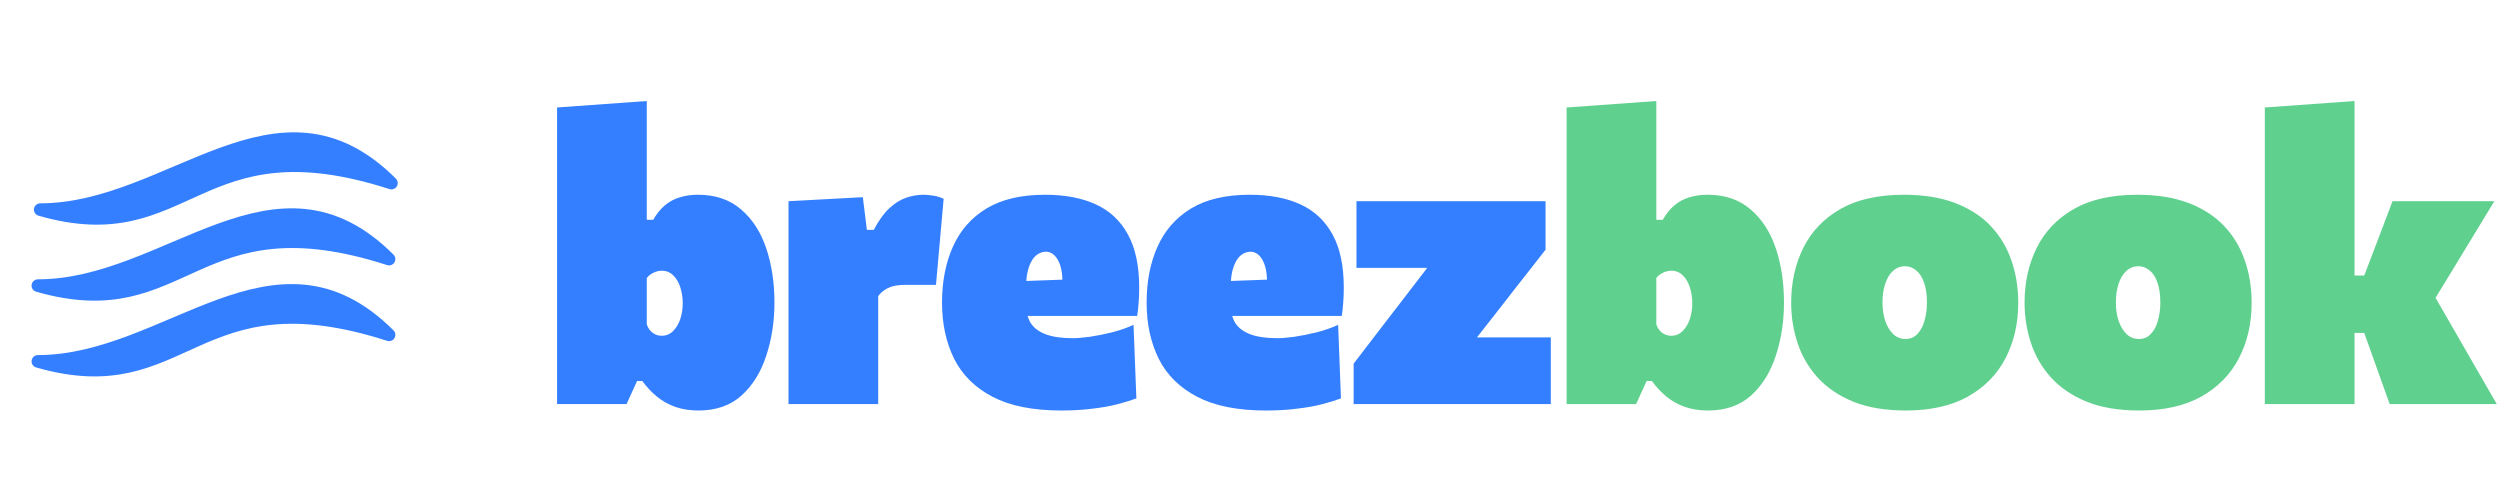
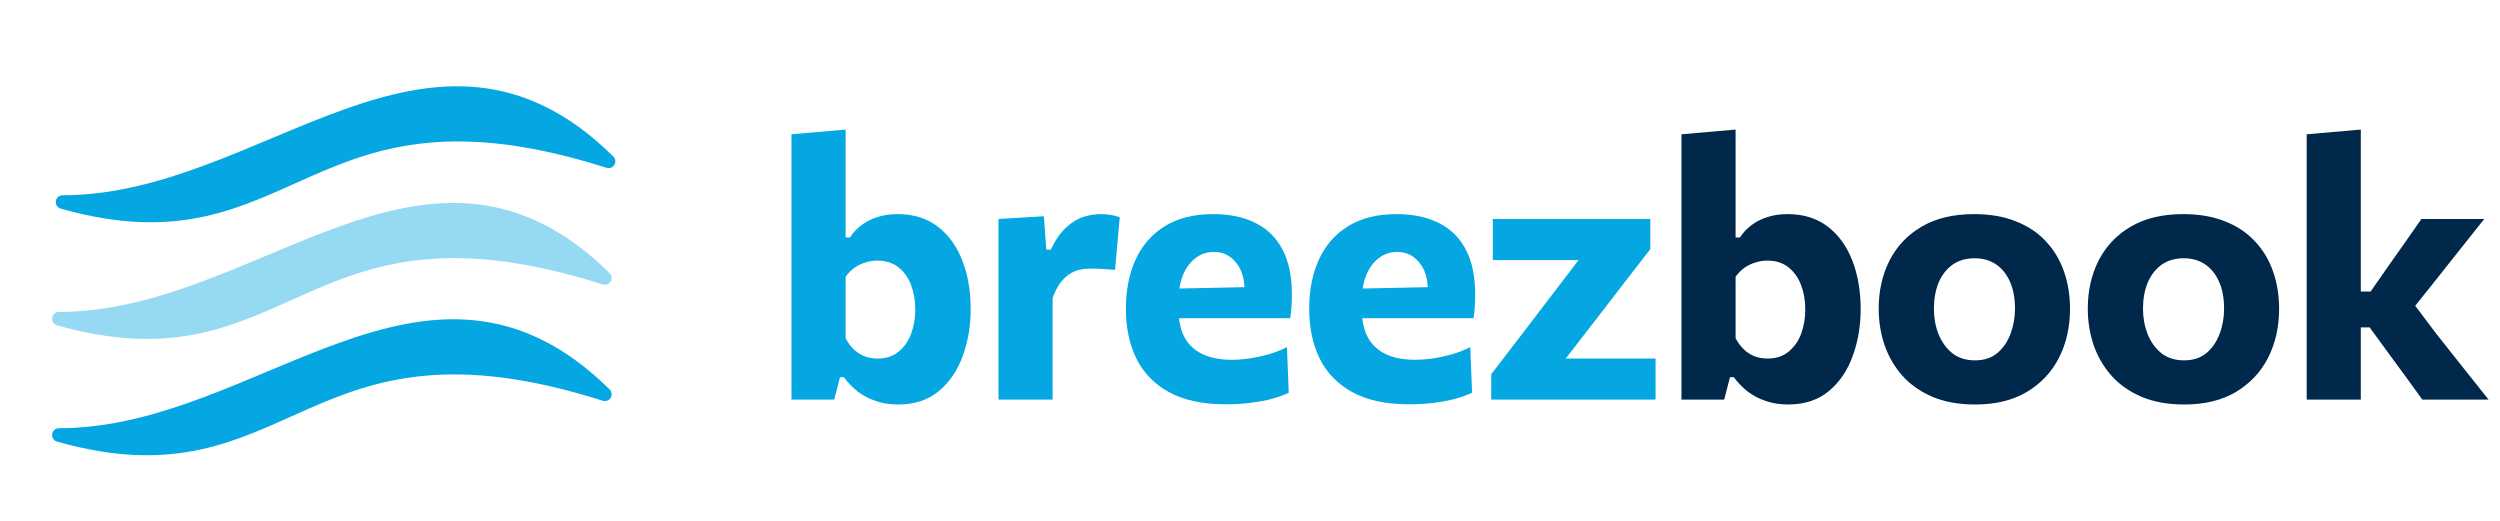
- <svg xmlns="http://www.w3.org/2000/svg" width="198" height="39" viewBox="0 0 198 39" fill="none">
-   <path d="M31 14.5C22 5.5 13.5 16.603 3.188 16.603C15 20 15.5 9.5 31 14.5Z" fill="#347FFF" stroke="#347FFF" stroke-linecap="round" stroke-linejoin="round" />
-   <path d="M30.812 20.519C21.812 11.519 13.312 22.622 3 22.622C14.812 26.019 15.312 15.519 30.812 20.519Z" fill="#347FFF" stroke="#347FFF" stroke-linecap="round" stroke-linejoin="round" />
-   <path d="M30.812 26.519C21.812 17.519 13.312 28.622 3 28.622C14.812 32.019 15.312 21.519 30.812 26.519Z" fill="#347FFF" stroke="#347FFF" stroke-linecap="round" stroke-linejoin="round" />
-   <path d="M55.32 32.512C54.637 32.512 54.024 32.416 53.48 32.224C52.936 32.032 52.451 31.76 52.024 31.408C51.597 31.056 51.213 30.645 50.872 30.176H50.456L49.624 32H44.12C44.12 30.891 44.12 29.813 44.12 28.768C44.12 27.723 44.12 26.528 44.12 25.184V16.224C44.12 14.955 44.12 13.685 44.12 12.416C44.12 11.136 44.12 9.835 44.12 8.512L51.224 8C51.224 9.227 51.224 10.523 51.224 11.888C51.224 13.243 51.224 14.688 51.224 16.224V17.408H51.736C52.003 16.939 52.307 16.56 52.648 16.272C53 15.973 53.395 15.76 53.832 15.632C54.269 15.493 54.755 15.424 55.288 15.424C56.653 15.424 57.784 15.808 58.68 16.576C59.576 17.333 60.243 18.357 60.68 19.648C61.117 20.939 61.336 22.379 61.336 23.968C61.336 25.451 61.123 26.843 60.696 28.144C60.28 29.445 59.629 30.501 58.744 31.312C57.859 32.112 56.717 32.512 55.32 32.512ZM52.408 26.592C52.76 26.592 53.059 26.469 53.304 26.224C53.56 25.968 53.752 25.648 53.88 25.264C54.008 24.869 54.072 24.459 54.072 24.032C54.072 23.573 54.008 23.147 53.88 22.752C53.752 22.357 53.565 22.043 53.32 21.808C53.075 21.563 52.771 21.44 52.408 21.44C52.248 21.44 52.093 21.467 51.944 21.52C51.795 21.573 51.656 21.643 51.528 21.728C51.411 21.813 51.309 21.909 51.224 22.016V25.696C51.277 25.856 51.357 26.005 51.464 26.144C51.571 26.272 51.704 26.379 51.864 26.464C52.024 26.549 52.205 26.592 52.408 26.592ZM62.449 32C62.449 30.891 62.449 29.813 62.449 28.768C62.449 27.723 62.449 26.528 62.449 25.184V23.584C62.449 22.315 62.449 21.056 62.449 19.808C62.449 18.549 62.449 17.259 62.449 15.936L68.337 15.616L68.657 18.208H69.201C69.595 17.461 70.006 16.891 70.433 16.496C70.87 16.091 71.313 15.813 71.761 15.664C72.219 15.504 72.678 15.424 73.137 15.424C73.318 15.424 73.563 15.445 73.873 15.488C74.182 15.531 74.47 15.616 74.737 15.744L74.129 22.56C73.649 22.56 73.217 22.56 72.833 22.56C72.459 22.56 72.081 22.56 71.697 22.56C71.409 22.56 71.147 22.581 70.913 22.624C70.689 22.667 70.491 22.731 70.321 22.816C70.15 22.901 70.001 22.997 69.873 23.104C69.745 23.211 69.638 23.328 69.553 23.456V25.6C69.553 26.731 69.553 27.803 69.553 28.816C69.553 29.829 69.553 30.891 69.553 32H62.449ZM84.049 32.512C81.808 32.512 79.995 32.149 78.609 31.424C77.222 30.699 76.209 29.696 75.569 28.416C74.928 27.125 74.609 25.643 74.609 23.968C74.609 22.293 74.897 20.816 75.472 19.536C76.049 18.245 76.934 17.237 78.129 16.512C79.334 15.787 80.88 15.424 82.769 15.424C84.347 15.424 85.691 15.68 86.8 16.192C87.91 16.704 88.758 17.504 89.344 18.592C89.931 19.669 90.225 21.067 90.225 22.784C90.225 23.243 90.209 23.648 90.177 24C90.155 24.341 90.118 24.683 90.064 25.024L84.081 23.072C84.102 22.944 84.118 22.811 84.129 22.672C84.139 22.533 84.144 22.411 84.144 22.304C84.144 21.579 84.022 21.003 83.776 20.576C83.531 20.149 83.216 19.936 82.832 19.936C82.566 19.936 82.31 20.032 82.064 20.224C81.83 20.416 81.638 20.725 81.489 21.152C81.339 21.568 81.264 22.123 81.264 22.816V24.064C81.264 24.672 81.387 25.179 81.632 25.584C81.888 25.979 82.288 26.277 82.832 26.48C83.376 26.683 84.091 26.784 84.977 26.784C85.318 26.784 85.766 26.747 86.32 26.672C86.886 26.587 87.472 26.469 88.081 26.32C88.699 26.16 89.264 25.963 89.776 25.728L90.001 31.552C89.574 31.712 89.073 31.867 88.496 32.016C87.921 32.165 87.259 32.283 86.513 32.368C85.776 32.464 84.955 32.512 84.049 32.512ZM77.264 25.024V22.4L86.001 22.08L90.064 22.464V25.024H77.264ZM100.252 32.512C98.012 32.512 96.199 32.149 94.812 31.424C93.426 30.699 92.412 29.696 91.772 28.416C91.132 27.125 90.812 25.643 90.812 23.968C90.812 22.293 91.1 20.816 91.676 19.536C92.252 18.245 93.138 17.237 94.332 16.512C95.538 15.787 97.084 15.424 98.972 15.424C100.551 15.424 101.895 15.68 103.004 16.192C104.114 16.704 104.962 17.504 105.548 18.592C106.135 19.669 106.428 21.067 106.428 22.784C106.428 23.243 106.412 23.648 106.38 24C106.359 24.341 106.322 24.683 106.268 25.024L100.284 23.072C100.306 22.944 100.322 22.811 100.332 22.672C100.343 22.533 100.348 22.411 100.348 22.304C100.348 21.579 100.226 21.003 99.98 20.576C99.735 20.149 99.42 19.936 99.036 19.936C98.77 19.936 98.514 20.032 98.268 20.224C98.034 20.416 97.842 20.725 97.692 21.152C97.543 21.568 97.468 22.123 97.468 22.816V24.064C97.468 24.672 97.591 25.179 97.836 25.584C98.092 25.979 98.492 26.277 99.036 26.48C99.58 26.683 100.295 26.784 101.18 26.784C101.522 26.784 101.97 26.747 102.524 26.672C103.09 26.587 103.676 26.469 104.284 26.32C104.903 26.16 105.468 25.963 105.98 25.728L106.204 31.552C105.778 31.712 105.276 31.867 104.7 32.016C104.124 32.165 103.463 32.283 102.716 32.368C101.98 32.464 101.159 32.512 100.252 32.512ZM93.468 25.024V22.4L102.204 22.08L106.268 22.464V25.024H93.468ZM107.208 32V28.8C107.869 27.936 108.52 27.088 109.16 26.256C109.8 25.424 110.424 24.613 111.032 23.824L114.488 19.328L115.272 21.216H112.648C112.221 21.216 111.709 21.216 111.112 21.216C110.525 21.216 109.907 21.216 109.256 21.216C108.616 21.216 108.008 21.216 107.432 21.216V15.936H122.408V19.776C122.088 20.192 121.725 20.656 121.32 21.168C120.925 21.669 120.515 22.192 120.088 22.736C119.672 23.28 119.261 23.808 118.856 24.32L115.672 28.384L115.048 26.72H117.864C118.291 26.72 118.792 26.72 119.368 26.72C119.944 26.72 120.531 26.72 121.128 26.72C121.736 26.72 122.301 26.72 122.824 26.72V32H107.208Z" fill="#347FFF" />
-   <path d="M135.276 32.512C134.594 32.512 133.98 32.416 133.436 32.224C132.892 32.032 132.407 31.76 131.98 31.408C131.554 31.056 131.17 30.645 130.828 30.176H130.412L129.58 32H124.076C124.076 30.891 124.076 29.813 124.076 28.768C124.076 27.723 124.076 26.528 124.076 25.184V16.224C124.076 14.955 124.076 13.685 124.076 12.416C124.076 11.136 124.076 9.835 124.076 8.512L131.18 8C131.18 9.227 131.18 10.523 131.18 11.888C131.18 13.243 131.18 14.688 131.18 16.224V17.408H131.692C131.959 16.939 132.263 16.56 132.604 16.272C132.956 15.973 133.351 15.76 133.788 15.632C134.226 15.493 134.711 15.424 135.244 15.424C136.61 15.424 137.74 15.808 138.636 16.576C139.532 17.333 140.199 18.357 140.636 19.648C141.074 20.939 141.292 22.379 141.292 23.968C141.292 25.451 141.079 26.843 140.652 28.144C140.236 29.445 139.586 30.501 138.7 31.312C137.815 32.112 136.674 32.512 135.276 32.512ZM132.364 26.592C132.716 26.592 133.015 26.469 133.26 26.224C133.516 25.968 133.708 25.648 133.836 25.264C133.964 24.869 134.028 24.459 134.028 24.032C134.028 23.573 133.964 23.147 133.836 22.752C133.708 22.357 133.522 22.043 133.276 21.808C133.031 21.563 132.727 21.44 132.364 21.44C132.204 21.44 132.05 21.467 131.9 21.52C131.751 21.573 131.612 21.643 131.484 21.728C131.367 21.813 131.266 21.909 131.18 22.016V25.696C131.234 25.856 131.314 26.005 131.42 26.144C131.527 26.272 131.66 26.379 131.82 26.464C131.98 26.549 132.162 26.592 132.364 26.592ZM150.949 32.512C149.338 32.512 147.957 32.283 146.805 31.824C145.653 31.355 144.709 30.72 143.973 29.92C143.248 29.12 142.714 28.208 142.373 27.184C142.032 26.16 141.861 25.088 141.861 23.968C141.861 22.368 142.181 20.923 142.821 19.632C143.461 18.341 144.437 17.317 145.749 16.56C147.072 15.803 148.752 15.424 150.789 15.424C152.357 15.424 153.712 15.643 154.853 16.08C155.994 16.517 156.933 17.125 157.669 17.904C158.405 18.683 158.949 19.589 159.301 20.624C159.664 21.659 159.845 22.773 159.845 23.968C159.845 25.611 159.509 27.077 158.837 28.368C158.176 29.648 157.184 30.661 155.861 31.408C154.538 32.144 152.901 32.512 150.949 32.512ZM150.917 26.848C151.301 26.848 151.616 26.715 151.861 26.448C152.117 26.181 152.304 25.829 152.421 25.392C152.549 24.955 152.613 24.48 152.613 23.968C152.613 23.317 152.533 22.779 152.373 22.352C152.224 21.925 152.016 21.611 151.749 21.408C151.493 21.195 151.205 21.088 150.885 21.088C150.501 21.088 150.176 21.216 149.909 21.472C149.642 21.717 149.44 22.059 149.301 22.496C149.162 22.923 149.093 23.413 149.093 23.968C149.093 24.48 149.162 24.955 149.301 25.392C149.45 25.829 149.658 26.181 149.925 26.448C150.202 26.715 150.533 26.848 150.917 26.848ZM169.434 32.512C167.823 32.512 166.442 32.283 165.29 31.824C164.138 31.355 163.194 30.72 162.458 29.92C161.733 29.12 161.199 28.208 160.858 27.184C160.517 26.16 160.346 25.088 160.346 23.968C160.346 22.368 160.666 20.923 161.306 19.632C161.946 18.341 162.922 17.317 164.234 16.56C165.557 15.803 167.237 15.424 169.274 15.424C170.842 15.424 172.197 15.643 173.338 16.08C174.479 16.517 175.418 17.125 176.154 17.904C176.89 18.683 177.434 19.589 177.786 20.624C178.149 21.659 178.33 22.773 178.33 23.968C178.33 25.611 177.994 27.077 177.322 28.368C176.661 29.648 175.669 30.661 174.346 31.408C173.023 32.144 171.386 32.512 169.434 32.512ZM169.402 26.848C169.786 26.848 170.101 26.715 170.346 26.448C170.602 26.181 170.789 25.829 170.906 25.392C171.034 24.955 171.098 24.48 171.098 23.968C171.098 23.317 171.018 22.779 170.858 22.352C170.709 21.925 170.501 21.611 170.234 21.408C169.978 21.195 169.69 21.088 169.37 21.088C168.986 21.088 168.661 21.216 168.394 21.472C168.127 21.717 167.925 22.059 167.786 22.496C167.647 22.923 167.578 23.413 167.578 23.968C167.578 24.48 167.647 24.955 167.786 25.392C167.935 25.829 168.143 26.181 168.41 26.448C168.687 26.715 169.018 26.848 169.402 26.848ZM189.263 32C189.06 31.413 188.852 30.832 188.639 30.256C188.436 29.68 188.234 29.115 188.031 28.56L187.247 26.368H185.967V21.824H187.247L188.047 19.728C188.292 19.099 188.532 18.469 188.767 17.84C189.012 17.2 189.252 16.565 189.487 15.936H197.551C196.943 16.939 196.34 17.931 195.743 18.912C195.146 19.883 194.548 20.864 193.951 21.856L192.175 24.768L191.823 21.728L194.239 25.92C194.826 26.933 195.412 27.952 195.999 28.976C196.586 29.989 197.167 30.997 197.743 32H189.263ZM179.375 32C179.375 30.891 179.375 29.813 179.375 28.768C179.375 27.723 179.375 26.528 179.375 25.184V16.224C179.375 14.955 179.375 13.685 179.375 12.416C179.375 11.136 179.375 9.835 179.375 8.512L186.479 8C186.479 9.227 186.479 10.523 186.479 11.888C186.479 13.243 186.479 14.688 186.479 16.224V26.688C186.479 27.627 186.479 28.517 186.479 29.36C186.479 30.203 186.479 31.083 186.479 32H179.375Z" fill="#5FD08E" />
+ <svg xmlns="http://www.w3.org/2000/svg" width="221" height="46" viewBox="0 0 221 46" fill="none">
+   <path d="M53.794 14.259C38.176 -1.163 23.427 17.863 5.531 17.863C26.029 23.683 26.897 5.691 53.794 14.259Z" fill="#04A7E2" stroke="#04A7E2" stroke-width="1.204" stroke-linecap="round" stroke-linejoin="round" />
+   <path d="M53.469 24.573C37.851 9.151 23.101 28.177 5.206 28.177C25.704 33.997 26.572 16.005 53.469 24.573Z" fill="#96D9F2" stroke="#96D9F2" stroke-width="1.204" stroke-linecap="round" stroke-linejoin="round" />
+   <path d="M53.469 34.854C37.851 19.432 23.101 38.458 5.206 38.458C25.704 44.278 26.572 26.286 53.469 34.854Z" fill="#04A7E2" stroke="#04A7E2" stroke-width="1.204" stroke-linecap="round" stroke-linejoin="round" />
+   <path d="M79.392 35.758C78.677 35.758 78.027 35.657 77.44 35.455C76.864 35.263 76.336 34.99 75.856 34.639C75.387 34.276 74.965 33.844 74.592 33.343H74.256L73.744 35.327H69.968C69.968 34.185 69.968 33.081 69.968 32.014C69.968 30.937 69.968 29.737 69.968 28.415V19.535C69.968 18.233 69.968 16.948 69.968 15.678C69.968 14.399 69.968 13.129 69.968 11.87L74.752 11.454C74.752 12.713 74.752 14.009 74.752 15.342C74.752 16.665 74.752 18.062 74.752 19.535V20.991H75.136C75.413 20.564 75.76 20.196 76.176 19.887C76.592 19.577 77.061 19.343 77.584 19.183C78.117 19.012 78.704 18.927 79.344 18.927C80.752 18.927 81.936 19.294 82.896 20.03C83.856 20.767 84.581 21.769 85.072 23.038C85.563 24.308 85.808 25.737 85.808 27.326C85.808 28.809 85.573 30.191 85.104 31.471C84.645 32.751 83.941 33.785 82.992 34.575C82.043 35.364 80.843 35.758 79.392 35.758ZM77.584 31.695C78.341 31.695 78.965 31.486 79.456 31.07C79.957 30.654 80.325 30.121 80.56 29.471C80.795 28.809 80.912 28.105 80.912 27.358C80.912 26.58 80.789 25.865 80.544 25.215C80.299 24.553 79.925 24.025 79.424 23.631C78.933 23.236 78.309 23.038 77.552 23.038C77.179 23.038 76.816 23.097 76.464 23.215C76.123 23.321 75.803 23.481 75.504 23.695C75.216 23.908 74.965 24.164 74.752 24.462V29.902C74.944 30.265 75.173 30.58 75.44 30.846C75.707 31.113 76.016 31.321 76.368 31.471C76.731 31.62 77.136 31.695 77.584 31.695ZM88.266 35.327C88.266 34.185 88.266 33.081 88.266 32.014C88.266 30.937 88.266 29.737 88.266 28.415V26.814C88.266 25.588 88.266 24.356 88.266 23.119C88.266 21.881 88.266 20.628 88.266 19.358L92.281 19.119L92.49 22.062H92.889C93.305 21.198 93.764 20.543 94.266 20.095C94.767 19.636 95.279 19.326 95.802 19.166C96.324 19.006 96.826 18.927 97.305 18.927C97.551 18.927 97.823 18.948 98.121 18.991C98.431 19.033 98.719 19.108 98.986 19.215L98.57 23.855C98.153 23.823 97.78 23.796 97.45 23.774C97.119 23.753 96.767 23.742 96.394 23.742C96.095 23.742 95.785 23.774 95.466 23.838C95.156 23.902 94.852 24.03 94.553 24.223C94.255 24.415 93.978 24.681 93.722 25.023C93.466 25.364 93.242 25.806 93.049 26.351V28.671C93.049 29.865 93.049 30.991 93.049 32.047C93.049 33.092 93.049 34.185 93.049 35.327H88.266ZM108.375 35.742C106.317 35.742 104.631 35.38 103.319 34.654C102.018 33.929 101.058 32.932 100.439 31.663C99.832 30.393 99.528 28.937 99.528 27.294C99.528 25.652 99.816 24.201 100.391 22.942C100.967 21.684 101.826 20.703 102.967 19.998C104.119 19.284 105.549 18.927 107.255 18.927C108.706 18.927 109.949 19.188 110.983 19.71C112.018 20.223 112.813 21.001 113.368 22.047C113.922 23.092 114.2 24.409 114.2 25.998C114.2 26.425 114.189 26.804 114.168 27.134C114.146 27.465 114.109 27.796 114.056 28.127L109.96 26.575C109.981 26.436 109.997 26.292 110.007 26.142C110.018 25.993 110.023 25.855 110.023 25.727C110.023 24.649 109.767 23.806 109.255 23.198C108.754 22.58 108.104 22.27 107.304 22.27C106.695 22.27 106.157 22.452 105.687 22.814C105.218 23.166 104.85 23.663 104.583 24.302C104.317 24.942 104.183 25.705 104.183 26.59V27.375C104.183 28.302 104.349 29.097 104.679 29.759C105.021 30.42 105.543 30.927 106.247 31.279C106.951 31.631 107.853 31.806 108.951 31.806C109.378 31.806 109.869 31.769 110.424 31.695C110.989 31.609 111.559 31.486 112.135 31.326C112.722 31.156 113.266 30.942 113.767 30.686L113.927 34.718C113.512 34.91 113.026 35.087 112.472 35.246C111.928 35.396 111.309 35.513 110.615 35.599C109.922 35.694 109.175 35.742 108.375 35.742ZM101.367 28.127V25.567L111.271 25.358L114.056 26.142V28.127H101.367ZM124.579 35.742C122.521 35.742 120.835 35.38 119.523 34.654C118.222 33.929 117.262 32.932 116.643 31.663C116.035 30.393 115.731 28.937 115.731 27.294C115.731 25.652 116.019 24.201 116.595 22.942C117.171 21.684 118.03 20.703 119.171 19.998C120.323 19.284 121.753 18.927 123.459 18.927C124.91 18.927 126.153 19.188 127.187 19.71C128.222 20.223 129.017 21.001 129.571 22.047C130.126 23.092 130.403 24.409 130.403 25.998C130.403 26.425 130.393 26.804 130.371 27.134C130.35 27.465 130.313 27.796 130.259 28.127L126.163 26.575C126.185 26.436 126.201 26.292 126.211 26.142C126.222 25.993 126.227 25.855 126.227 25.727C126.227 24.649 125.971 23.806 125.459 23.198C124.958 22.58 124.307 22.27 123.507 22.27C122.899 22.27 122.361 22.452 121.891 22.814C121.422 23.166 121.054 23.663 120.787 24.302C120.521 24.942 120.387 25.705 120.387 26.59V27.375C120.387 28.302 120.553 29.097 120.883 29.759C121.225 30.42 121.747 30.927 122.451 31.279C123.155 31.631 124.057 31.806 125.155 31.806C125.582 31.806 126.073 31.769 126.627 31.695C127.193 31.609 127.763 31.486 128.339 31.326C128.926 31.156 129.47 30.942 129.971 30.686L130.131 34.718C129.715 34.91 129.23 35.087 128.675 35.246C128.131 35.396 127.513 35.513 126.819 35.599C126.126 35.694 125.379 35.742 124.579 35.742ZM117.571 28.127V25.567L127.475 25.358L130.259 26.142V28.127H117.571ZM131.823 35.327V33.087C132.612 32.052 133.386 31.044 134.143 30.062C134.9 29.07 135.626 28.121 136.319 27.215L140.623 21.582L141.199 22.991H138.127C137.615 22.991 137.007 22.991 136.303 22.991C135.61 22.991 134.884 22.991 134.127 22.991C133.37 22.991 132.65 22.991 131.967 22.991V19.358H145.887V22.03C145.514 22.511 145.087 23.06 144.607 23.678C144.138 24.287 143.647 24.921 143.135 25.582C142.634 26.233 142.148 26.863 141.679 27.471L137.519 32.846L137.071 31.695H140.431C140.943 31.695 141.54 31.695 142.223 31.695C142.906 31.695 143.61 31.695 144.335 31.695C145.06 31.695 145.732 31.695 146.351 31.695V35.327H131.823Z" fill="#04A7E2" />
+   <path d="M158.067 35.758C157.352 35.758 156.702 35.657 156.115 35.455C155.539 35.263 155.011 34.99 154.531 34.639C154.062 34.276 153.64 33.844 153.267 33.343H152.931L152.419 35.327H148.643C148.643 34.185 148.643 33.081 148.643 32.014C148.643 30.937 148.643 29.737 148.643 28.415V19.535C148.643 18.233 148.643 16.948 148.643 15.678C148.643 14.399 148.643 13.129 148.643 11.87L153.427 11.454C153.427 12.713 153.427 14.009 153.427 15.342C153.427 16.665 153.427 18.062 153.427 19.535V20.991H153.811C154.088 20.564 154.435 20.196 154.851 19.887C155.267 19.577 155.736 19.343 156.259 19.183C156.792 19.012 157.379 18.927 158.019 18.927C159.427 18.927 160.611 19.294 161.571 20.03C162.531 20.767 163.256 21.769 163.747 23.038C164.238 24.308 164.483 25.737 164.483 27.326C164.483 28.809 164.248 30.191 163.779 31.471C163.32 32.751 162.616 33.785 161.667 34.575C160.718 35.364 159.518 35.758 158.067 35.758ZM156.259 31.695C157.016 31.695 157.64 31.486 158.131 31.07C158.632 30.654 159 30.121 159.235 29.471C159.47 28.809 159.587 28.105 159.587 27.358C159.587 26.58 159.464 25.865 159.219 25.215C158.974 24.553 158.6 24.025 158.099 23.631C157.608 23.236 156.984 23.038 156.227 23.038C155.854 23.038 155.491 23.097 155.139 23.215C154.798 23.321 154.478 23.481 154.179 23.695C153.891 23.908 153.64 24.164 153.427 24.462V29.902C153.619 30.265 153.848 30.58 154.115 30.846C154.382 31.113 154.691 31.321 155.043 31.471C155.406 31.62 155.811 31.695 156.259 31.695ZM174.605 35.758C173.154 35.758 171.89 35.529 170.813 35.071C169.746 34.612 168.861 33.988 168.157 33.199C167.463 32.409 166.941 31.508 166.589 30.494C166.247 29.471 166.077 28.404 166.077 27.294C166.077 25.705 166.397 24.281 167.037 23.023C167.687 21.753 168.637 20.756 169.885 20.03C171.143 19.294 172.685 18.927 174.509 18.927C175.917 18.927 177.149 19.14 178.205 19.567C179.271 19.983 180.157 20.575 180.861 21.343C181.575 22.1 182.109 22.991 182.461 24.015C182.813 25.028 182.989 26.121 182.989 27.294C182.989 28.905 182.663 30.351 182.013 31.631C181.362 32.9 180.413 33.908 179.165 34.654C177.917 35.391 176.397 35.758 174.605 35.758ZM174.589 31.855C175.389 31.855 176.045 31.641 176.557 31.215C177.079 30.777 177.469 30.212 177.725 29.518C177.991 28.825 178.125 28.084 178.125 27.294C178.125 26.356 177.975 25.556 177.677 24.895C177.378 24.223 176.962 23.71 176.429 23.358C175.895 23.006 175.277 22.831 174.573 22.831C173.783 22.831 173.117 23.028 172.573 23.422C172.039 23.817 171.634 24.351 171.357 25.023C171.09 25.695 170.957 26.452 170.957 27.294C170.957 28.084 171.09 28.825 171.357 29.518C171.634 30.212 172.039 30.777 172.573 31.215C173.117 31.641 173.789 31.855 174.589 31.855ZM193.089 35.758C191.639 35.758 190.375 35.529 189.297 35.071C188.231 34.612 187.345 33.988 186.641 33.199C185.948 32.409 185.425 31.508 185.073 30.494C184.732 29.471 184.561 28.404 184.561 27.294C184.561 25.705 184.881 24.281 185.521 23.023C186.172 21.753 187.121 20.756 188.369 20.03C189.628 19.294 191.169 18.927 192.993 18.927C194.401 18.927 195.633 19.14 196.689 19.567C197.756 19.983 198.641 20.575 199.345 21.343C200.06 22.1 200.593 22.991 200.945 24.015C201.297 25.028 201.473 26.121 201.473 27.294C201.473 28.905 201.148 30.351 200.497 31.631C199.847 32.9 198.897 33.908 197.649 34.654C196.401 35.391 194.881 35.758 193.089 35.758ZM193.073 31.855C193.873 31.855 194.529 31.641 195.041 31.215C195.564 30.777 195.953 30.212 196.209 29.518C196.476 28.825 196.609 28.084 196.609 27.294C196.609 26.356 196.46 25.556 196.161 24.895C195.863 24.223 195.447 23.71 194.913 23.358C194.38 23.006 193.761 22.831 193.057 22.831C192.268 22.831 191.601 23.028 191.057 23.422C190.524 23.817 190.119 24.351 189.841 25.023C189.575 25.695 189.441 26.452 189.441 27.294C189.441 28.084 189.575 28.825 189.841 29.518C190.119 30.212 190.524 30.777 191.057 31.215C191.601 31.641 192.273 31.855 193.073 31.855ZM214.135 35.327C213.665 34.665 213.191 34.009 212.711 33.358C212.231 32.708 211.756 32.062 211.287 31.422L209.479 28.942H208.279V25.774H209.559L211.143 23.503C211.633 22.82 212.119 22.132 212.599 21.439C213.089 20.735 213.575 20.041 214.055 19.358H219.607C218.839 20.329 218.076 21.289 217.319 22.238C216.561 23.188 215.804 24.142 215.047 25.102L212.791 27.919L212.583 25.806L215.367 29.503C216.145 30.473 216.919 31.449 217.687 32.431C218.455 33.401 219.223 34.367 219.991 35.327H214.135ZM203.911 35.327C203.911 34.185 203.911 33.081 203.911 32.014C203.911 30.937 203.911 29.737 203.911 28.415V19.535C203.911 18.233 203.911 16.948 203.911 15.678C203.911 14.409 203.911 13.14 203.911 11.87L208.695 11.454C208.695 12.713 208.695 14.009 208.695 15.342C208.695 16.665 208.695 18.062 208.695 19.535V29.343C208.695 30.42 208.695 31.433 208.695 32.383C208.695 33.321 208.695 34.303 208.695 35.327H203.911Z" fill="#00284B" />
</svg>
